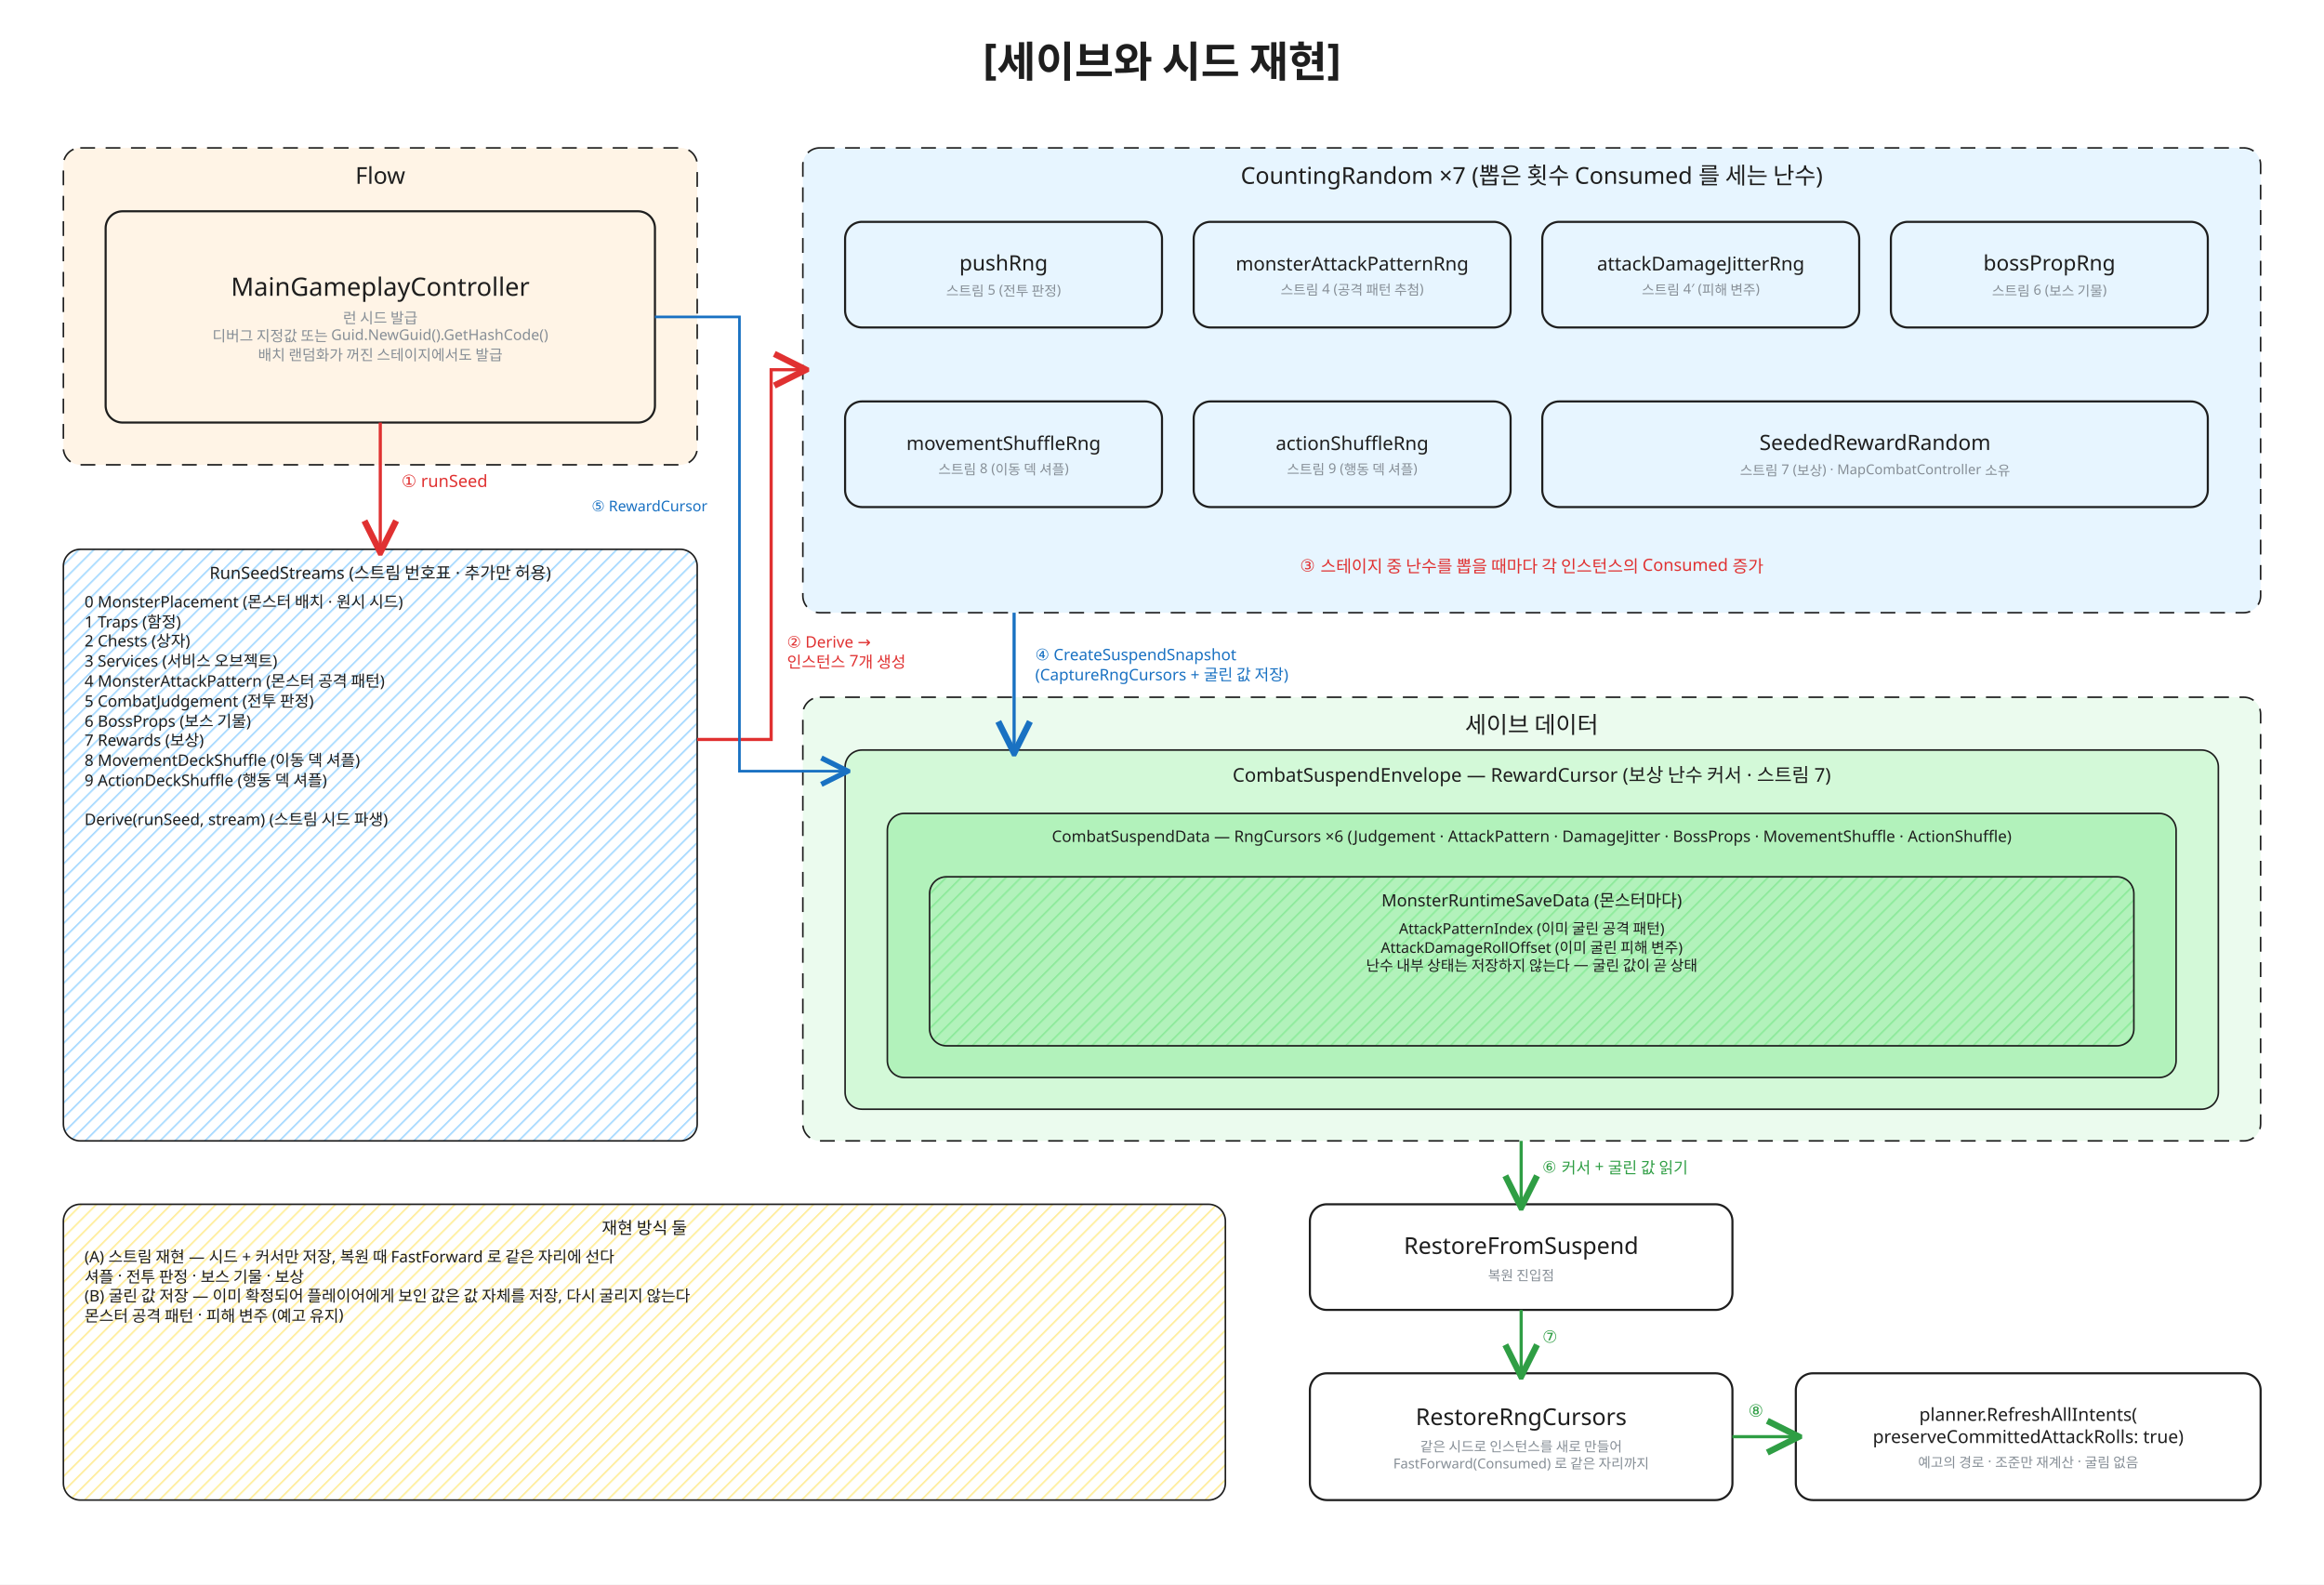
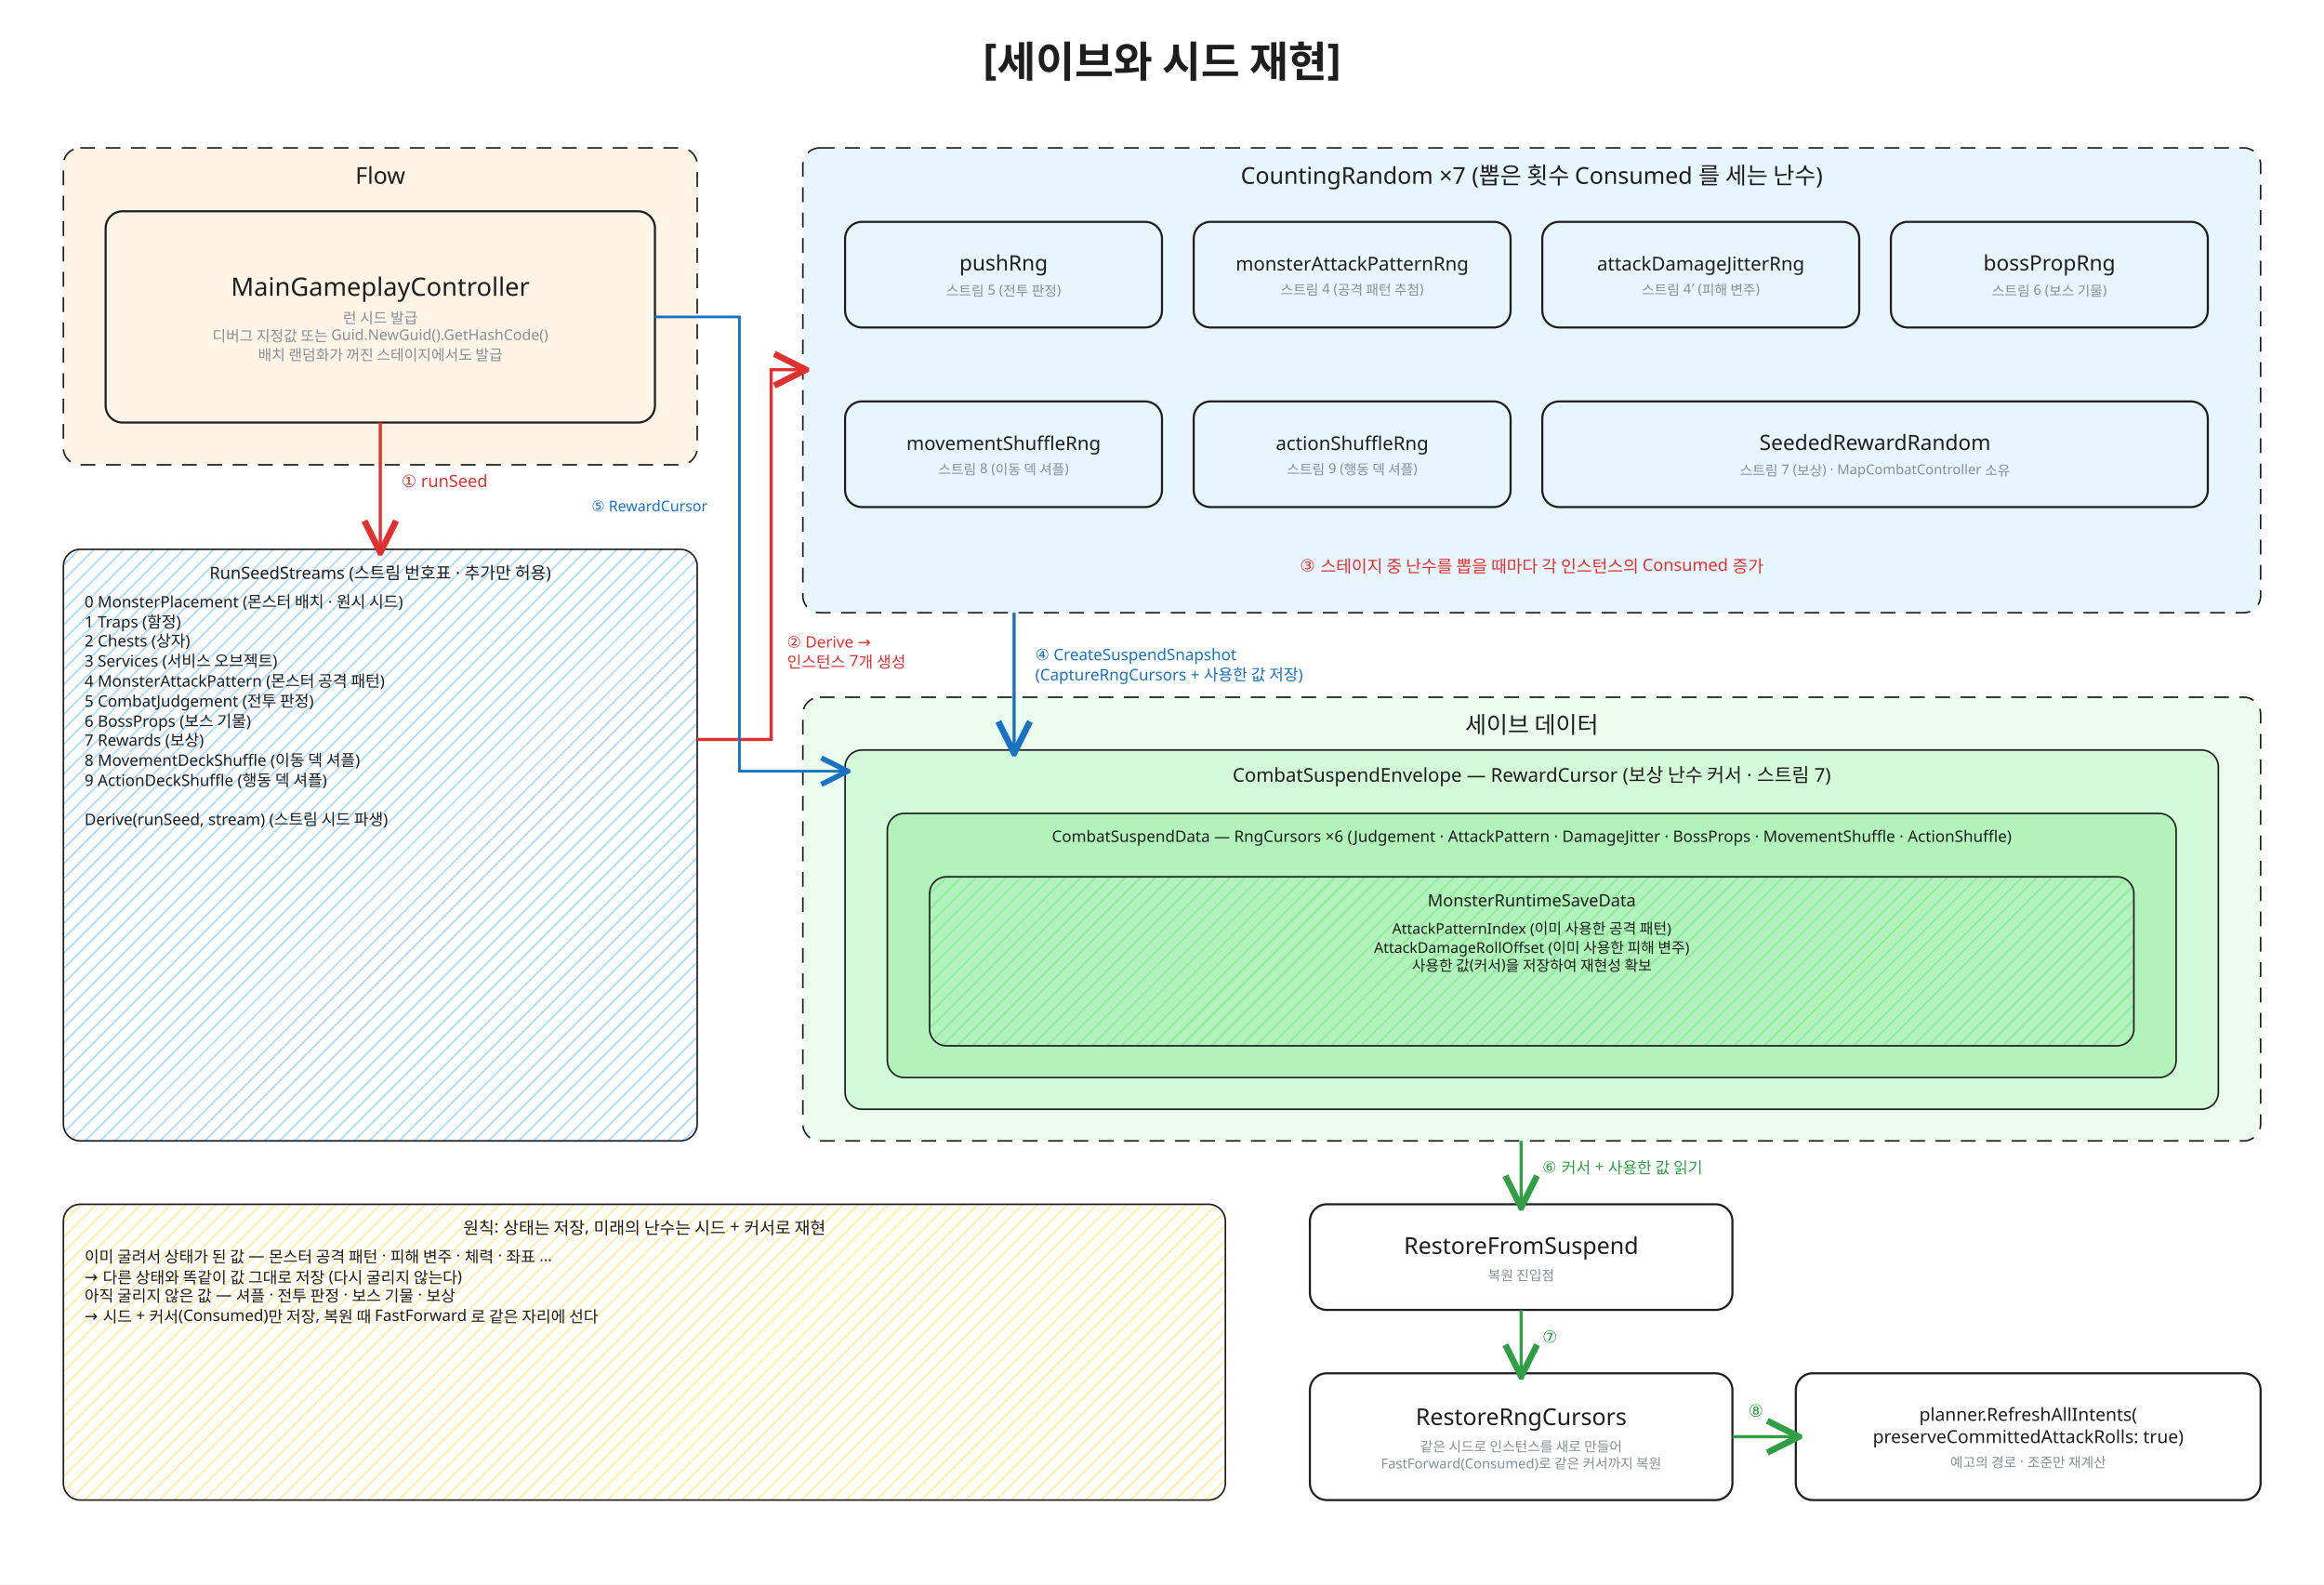
<svg xmlns="http://www.w3.org/2000/svg" width="2200" height="1500" viewBox="0 0 2200 1500">
  <defs>
    <pattern id="ha5d8ff" patternUnits="userSpaceOnUse" width="10" height="10" patternTransform="rotate(45)">
      <line x1="0" y1="0" x2="0" y2="10" stroke="#a5d8ff" stroke-width="3" />
    </pattern>
    <pattern id="h8ce99a" patternUnits="userSpaceOnUse" width="10" height="10" patternTransform="rotate(45)">
      <line x1="0" y1="0" x2="0" y2="10" stroke="#8ce99a" stroke-width="3" />
    </pattern>
    <pattern id="hffec99" patternUnits="userSpaceOnUse" width="10" height="10" patternTransform="rotate(45)">
      <line x1="0" y1="0" x2="0" y2="10" stroke="#ffec99" stroke-width="3" />
    </pattern>
    <marker id="ahe03131" markerWidth="12" markerHeight="12" refX="10" refY="6" orient="auto">
      <path d="M1,1 L11,6 L1,11" fill="none" stroke="#e03131" stroke-width="2" />
    </marker>
    <marker id="ase03131" markerWidth="12" markerHeight="12" refX="2" refY="6" orient="auto">
      <path d="M11,1 L1,6 L11,11" fill="none" stroke="#e03131" stroke-width="2" />
    </marker>
    <marker id="ah1971c2" markerWidth="12" markerHeight="12" refX="10" refY="6" orient="auto">
      <path d="M1,1 L11,6 L1,11" fill="none" stroke="#1971c2" stroke-width="2" />
    </marker>
    <marker id="as1971c2" markerWidth="12" markerHeight="12" refX="2" refY="6" orient="auto">
      <path d="M11,1 L1,6 L11,11" fill="none" stroke="#1971c2" stroke-width="2" />
    </marker>
    <marker id="ah2f9e44" markerWidth="12" markerHeight="12" refX="10" refY="6" orient="auto">
      <path d="M1,1 L11,6 L1,11" fill="none" stroke="#2f9e44" stroke-width="2" />
    </marker>
    <marker id="as2f9e44" markerWidth="12" markerHeight="12" refX="2" refY="6" orient="auto">
      <path d="M11,1 L1,6 L11,11" fill="none" stroke="#2f9e44" stroke-width="2" />
    </marker>
  </defs>
  <rect width="100%" height="100%" fill="#ffffff" />
  <text x="1100" y="70" font-size="40" fill="#1e1e1e" text-anchor="middle" font-family="Virgil, 'Segoe Print', 'Comic Sans MS', 'Apple SD Gothic Neo', 'Noto Sans KR', sans-serif" font-weight="bold">[세이브와 시드 재현]</text>
  <rect x="60" y="140" width="600" height="300" rx="16" fill="#fff4e6" stroke="#1e1e1e" stroke-width="1.5" stroke-dasharray="14,10" />
  <text x="360" y="174" font-size="22" fill="#1e1e1e" text-anchor="middle" font-family="Virgil, 'Segoe Print', 'Comic Sans MS', 'Apple SD Gothic Neo', 'Noto Sans KR', sans-serif" font-weight="normal">Flow</text>
  <rect x="100" y="200" width="520" height="200" rx="16" fill="none" stroke="#1e1e1e" stroke-width="2" />
  <text x="360" y="280" font-size="24" fill="#1e1e1e" text-anchor="middle" font-family="Virgil, 'Segoe Print', 'Comic Sans MS', 'Apple SD Gothic Neo', 'Noto Sans KR', sans-serif" font-weight="normal">MainGameplayController</text>
  <text x="360" y="306" font-size="14" fill="#868e96" text-anchor="middle" font-family="Virgil, 'Segoe Print', 'Comic Sans MS', 'Apple SD Gothic Neo', 'Noto Sans KR', sans-serif" font-weight="normal">런 시드 발급</text>
  <text x="360" y="323" font-size="14" fill="#868e96" text-anchor="middle" font-family="Virgil, 'Segoe Print', 'Comic Sans MS', 'Apple SD Gothic Neo', 'Noto Sans KR', sans-serif" font-weight="normal">디버그 지정값 또는 Guid.NewGuid().GetHashCode()</text>
  <text x="360" y="341" font-size="14" fill="#868e96" text-anchor="middle" font-family="Virgil, 'Segoe Print', 'Comic Sans MS', 'Apple SD Gothic Neo', 'Noto Sans KR', sans-serif" font-weight="normal">배치 랜덤화가 꺼진 스테이지에서도 발급</text>
  <rect x="60" y="520" width="600" height="560" rx="16" fill="url(#ha5d8ff)" stroke="#1e1e1e" stroke-width="1.5" />
  <text x="360" y="548" font-size="16" fill="#1e1e1e" text-anchor="middle" font-family="Virgil, 'Segoe Print', 'Comic Sans MS', 'Apple SD Gothic Neo', 'Noto Sans KR', sans-serif" font-weight="normal">RunSeedStreams (스트림 번호표 · 추가만 허용)</text>
  <text x="80" y="575" font-size="15" fill="#1e1e1e" text-anchor="start" font-family="Virgil, 'Segoe Print', 'Comic Sans MS', 'Apple SD Gothic Neo', 'Noto Sans KR', sans-serif" font-weight="normal">0  MonsterPlacement  (몬스터 배치 · 원시 시드)</text>
  <text x="80" y="594" font-size="15" fill="#1e1e1e" text-anchor="start" font-family="Virgil, 'Segoe Print', 'Comic Sans MS', 'Apple SD Gothic Neo', 'Noto Sans KR', sans-serif" font-weight="normal">1  Traps  (함정)</text>
  <text x="80" y="612" font-size="15" fill="#1e1e1e" text-anchor="start" font-family="Virgil, 'Segoe Print', 'Comic Sans MS', 'Apple SD Gothic Neo', 'Noto Sans KR', sans-serif" font-weight="normal">2  Chests  (상자)</text>
  <text x="80" y="631" font-size="15" fill="#1e1e1e" text-anchor="start" font-family="Virgil, 'Segoe Print', 'Comic Sans MS', 'Apple SD Gothic Neo', 'Noto Sans KR', sans-serif" font-weight="normal">3  Services  (서비스 오브젝트)</text>
  <text x="80" y="650" font-size="15" fill="#1e1e1e" text-anchor="start" font-family="Virgil, 'Segoe Print', 'Comic Sans MS', 'Apple SD Gothic Neo', 'Noto Sans KR', sans-serif" font-weight="normal">4  MonsterAttackPattern  (몬스터 공격 패턴)</text>
  <text x="80" y="669" font-size="15" fill="#1e1e1e" text-anchor="start" font-family="Virgil, 'Segoe Print', 'Comic Sans MS', 'Apple SD Gothic Neo', 'Noto Sans KR', sans-serif" font-weight="normal">5  CombatJudgement  (전투 판정)</text>
  <text x="80" y="688" font-size="15" fill="#1e1e1e" text-anchor="start" font-family="Virgil, 'Segoe Print', 'Comic Sans MS', 'Apple SD Gothic Neo', 'Noto Sans KR', sans-serif" font-weight="normal">6  BossProps  (보스 기물)</text>
  <text x="80" y="706" font-size="15" fill="#1e1e1e" text-anchor="start" font-family="Virgil, 'Segoe Print', 'Comic Sans MS', 'Apple SD Gothic Neo', 'Noto Sans KR', sans-serif" font-weight="normal">7  Rewards  (보상)</text>
  <text x="80" y="725" font-size="15" fill="#1e1e1e" text-anchor="start" font-family="Virgil, 'Segoe Print', 'Comic Sans MS', 'Apple SD Gothic Neo', 'Noto Sans KR', sans-serif" font-weight="normal">8  MovementDeckShuffle  (이동 덱 셔플)</text>
  <text x="80" y="744" font-size="15" fill="#1e1e1e" text-anchor="start" font-family="Virgil, 'Segoe Print', 'Comic Sans MS', 'Apple SD Gothic Neo', 'Noto Sans KR', sans-serif" font-weight="normal">9  ActionDeckShuffle  (행동 덱 셔플)</text>
  <text x="80" y="762" font-size="15" fill="#1e1e1e" text-anchor="start" font-family="Virgil, 'Segoe Print', 'Comic Sans MS', 'Apple SD Gothic Neo', 'Noto Sans KR', sans-serif" font-weight="normal" />
  <text x="80" y="781" font-size="15" fill="#1e1e1e" text-anchor="start" font-family="Virgil, 'Segoe Print', 'Comic Sans MS', 'Apple SD Gothic Neo', 'Noto Sans KR', sans-serif" font-weight="normal">Derive(runSeed, stream)  (스트림 시드 파생)</text>
  <polyline points="360,400 360,520" fill="none" stroke="#e03131" stroke-width="3" marker-end="url(#ahe03131)" />
  <text x="380" y="461" font-size="16" fill="#e03131" text-anchor="start" font-family="Virgil, 'Segoe Print', 'Comic Sans MS', 'Apple SD Gothic Neo', 'Noto Sans KR', sans-serif" font-weight="normal">① runSeed</text>
  <rect x="760" y="140" width="1380" height="440" rx="16" fill="#e7f5ff" stroke="#1e1e1e" stroke-width="1.5" stroke-dasharray="14,10" />
  <text x="1450" y="174" font-size="22" fill="#1e1e1e" text-anchor="middle" font-family="Virgil, 'Segoe Print', 'Comic Sans MS', 'Apple SD Gothic Neo', 'Noto Sans KR', sans-serif" font-weight="normal">CountingRandom ×7 (뽑은 횟수 Consumed 를 세는 난수)</text>
  <rect x="800" y="210" width="300" height="100" rx="16" fill="none" stroke="#1e1e1e" stroke-width="2" />
  <text x="950" y="256" font-size="20" fill="#1e1e1e" text-anchor="middle" font-family="Virgil, 'Segoe Print', 'Comic Sans MS', 'Apple SD Gothic Neo', 'Noto Sans KR', sans-serif" font-weight="normal">pushRng</text>
  <text x="950" y="280" font-size="13" fill="#868e96" text-anchor="middle" font-family="Virgil, 'Segoe Print', 'Comic Sans MS', 'Apple SD Gothic Neo', 'Noto Sans KR', sans-serif" font-weight="normal">스트림 5 (전투 판정)</text>
  <rect x="1130" y="210" width="300" height="100" rx="16" fill="none" stroke="#1e1e1e" stroke-width="2" />
  <text x="1280" y="256" font-size="18" fill="#1e1e1e" text-anchor="middle" font-family="Virgil, 'Segoe Print', 'Comic Sans MS', 'Apple SD Gothic Neo', 'Noto Sans KR', sans-serif" font-weight="normal">monsterAttackPatternRng</text>
  <text x="1280" y="279" font-size="13" fill="#868e96" text-anchor="middle" font-family="Virgil, 'Segoe Print', 'Comic Sans MS', 'Apple SD Gothic Neo', 'Noto Sans KR', sans-serif" font-weight="normal">스트림 4 (공격 패턴 추첨)</text>
  <rect x="1460" y="210" width="300" height="100" rx="16" fill="none" stroke="#1e1e1e" stroke-width="2" />
  <text x="1610" y="256" font-size="18" fill="#1e1e1e" text-anchor="middle" font-family="Virgil, 'Segoe Print', 'Comic Sans MS', 'Apple SD Gothic Neo', 'Noto Sans KR', sans-serif" font-weight="normal">attackDamageJitterRng</text>
  <text x="1610" y="279" font-size="13" fill="#868e96" text-anchor="middle" font-family="Virgil, 'Segoe Print', 'Comic Sans MS', 'Apple SD Gothic Neo', 'Noto Sans KR', sans-serif" font-weight="normal">스트림 4′ (피해 변주)</text>
  <rect x="1790" y="210" width="300" height="100" rx="16" fill="none" stroke="#1e1e1e" stroke-width="2" />
  <text x="1940" y="256" font-size="20" fill="#1e1e1e" text-anchor="middle" font-family="Virgil, 'Segoe Print', 'Comic Sans MS', 'Apple SD Gothic Neo', 'Noto Sans KR', sans-serif" font-weight="normal">bossPropRng</text>
  <text x="1940" y="280" font-size="13" fill="#868e96" text-anchor="middle" font-family="Virgil, 'Segoe Print', 'Comic Sans MS', 'Apple SD Gothic Neo', 'Noto Sans KR', sans-serif" font-weight="normal">스트림 6 (보스 기물)</text>
  <rect x="800" y="380" width="300" height="100" rx="16" fill="none" stroke="#1e1e1e" stroke-width="2" />
  <text x="950" y="426" font-size="18" fill="#1e1e1e" text-anchor="middle" font-family="Virgil, 'Segoe Print', 'Comic Sans MS', 'Apple SD Gothic Neo', 'Noto Sans KR', sans-serif" font-weight="normal">movementShuffleRng</text>
  <text x="950" y="449" font-size="13" fill="#868e96" text-anchor="middle" font-family="Virgil, 'Segoe Print', 'Comic Sans MS', 'Apple SD Gothic Neo', 'Noto Sans KR', sans-serif" font-weight="normal">스트림 8 (이동 덱 셔플)</text>
  <rect x="1130" y="380" width="300" height="100" rx="16" fill="none" stroke="#1e1e1e" stroke-width="2" />
  <text x="1280" y="426" font-size="18" fill="#1e1e1e" text-anchor="middle" font-family="Virgil, 'Segoe Print', 'Comic Sans MS', 'Apple SD Gothic Neo', 'Noto Sans KR', sans-serif" font-weight="normal">actionShuffleRng</text>
  <text x="1280" y="449" font-size="13" fill="#868e96" text-anchor="middle" font-family="Virgil, 'Segoe Print', 'Comic Sans MS', 'Apple SD Gothic Neo', 'Noto Sans KR', sans-serif" font-weight="normal">스트림 9 (행동 덱 셔플)</text>
  <rect x="1460" y="380" width="630" height="100" rx="16" fill="none" stroke="#1e1e1e" stroke-width="2" />
  <text x="1775" y="426" font-size="20" fill="#1e1e1e" text-anchor="middle" font-family="Virgil, 'Segoe Print', 'Comic Sans MS', 'Apple SD Gothic Neo', 'Noto Sans KR', sans-serif" font-weight="normal">SeededRewardRandom</text>
  <text x="1775" y="450" font-size="13" fill="#868e96" text-anchor="middle" font-family="Virgil, 'Segoe Print', 'Comic Sans MS', 'Apple SD Gothic Neo', 'Noto Sans KR', sans-serif" font-weight="normal">스트림 7 (보상) · MapCombatController 소유</text>
  <text x="1450" y="541" font-size="16" fill="#e03131" text-anchor="middle" font-family="Virgil, 'Segoe Print', 'Comic Sans MS', 'Apple SD Gothic Neo', 'Noto Sans KR', sans-serif" font-weight="normal">③ 스테이지 중 난수를 뽑을 때마다 각 인스턴스의 Consumed 증가</text>
  <polyline points="660,700 730,700 730,350 760,350" fill="none" stroke="#e03131" stroke-width="3" marker-end="url(#ahe03131)" />
  <text x="745" y="613" font-size="15" fill="#e03131" text-anchor="start" font-family="Virgil, 'Segoe Print', 'Comic Sans MS', 'Apple SD Gothic Neo', 'Noto Sans KR', sans-serif" font-weight="normal">② Derive →</text>
  <text x="745" y="632" font-size="15" fill="#e03131" text-anchor="start" font-family="Virgil, 'Segoe Print', 'Comic Sans MS', 'Apple SD Gothic Neo', 'Noto Sans KR', sans-serif" font-weight="normal">인스턴스 7개 생성</text>
  <rect x="760" y="660" width="1380" height="420" rx="16" fill="#ebfbee" stroke="#1e1e1e" stroke-width="1.5" stroke-dasharray="14,10" />
  <text x="1450" y="694" font-size="22" fill="#1e1e1e" text-anchor="middle" font-family="Virgil, 'Segoe Print', 'Comic Sans MS', 'Apple SD Gothic Neo', 'Noto Sans KR', sans-serif" font-weight="normal">세이브 데이터</text>
  <rect x="800" y="710" width="1300" height="340" rx="16" fill="#d3f9d8" stroke="#1e1e1e" stroke-width="1.5" />
  <text x="1450" y="740" font-size="18" fill="#1e1e1e" text-anchor="middle" font-family="Virgil, 'Segoe Print', 'Comic Sans MS', 'Apple SD Gothic Neo', 'Noto Sans KR', sans-serif" font-weight="normal">CombatSuspendEnvelope  —  RewardCursor  (보상 난수 커서 · 스트림 7)</text>
  <rect x="840" y="770" width="1220" height="250" rx="16" fill="#b2f2bb" stroke="#1e1e1e" stroke-width="1.5" />
  <text x="1450" y="797" font-size="15" fill="#1e1e1e" text-anchor="middle" font-family="Virgil, 'Segoe Print', 'Comic Sans MS', 'Apple SD Gothic Neo', 'Noto Sans KR', sans-serif" font-weight="normal">CombatSuspendData  —  RngCursors ×6  (Judgement · AttackPattern · DamageJitter · BossProps · MovementShuffle · ActionShuffle)</text>
  <rect x="880" y="830" width="1140" height="160" rx="16" fill="url(#h8ce99a)" stroke="#1e1e1e" stroke-width="1.5" />
-   <text x="1450" y="858" font-size="16" fill="#1e1e1e" text-anchor="middle" font-family="Virgil, 'Segoe Print', 'Comic Sans MS', 'Apple SD Gothic Neo', 'Noto Sans KR', sans-serif" font-weight="normal">MonsterRuntimeSaveData (몬스터마다)</text>
-   <text x="1450" y="884" font-size="14" fill="#1e1e1e" text-anchor="middle" font-family="Virgil, 'Segoe Print', 'Comic Sans MS', 'Apple SD Gothic Neo', 'Noto Sans KR', sans-serif" font-weight="normal">AttackPatternIndex  (이미 굴린 공격 패턴)</text>
-   <text x="1450" y="902" font-size="14" fill="#1e1e1e" text-anchor="middle" font-family="Virgil, 'Segoe Print', 'Comic Sans MS', 'Apple SD Gothic Neo', 'Noto Sans KR', sans-serif" font-weight="normal">AttackDamageRollOffset  (이미 굴린 피해 변주)</text>
-   <text x="1450" y="919" font-size="14" fill="#1e1e1e" text-anchor="middle" font-family="Virgil, 'Segoe Print', 'Comic Sans MS', 'Apple SD Gothic Neo', 'Noto Sans KR', sans-serif" font-weight="normal">난수 내부 상태는 저장하지 않는다 — 굴린 값이 곧 상태</text>
+   <text x="1450" y="858" font-size="16" fill="#1e1e1e" text-anchor="middle" font-family="Virgil, 'Segoe Print', 'Comic Sans MS', 'Apple SD Gothic Neo', 'Noto Sans KR', sans-serif" font-weight="normal">MonsterRuntimeSaveData</text>
+   <text x="1450" y="884" font-size="14" fill="#1e1e1e" text-anchor="middle" font-family="Virgil, 'Segoe Print', 'Comic Sans MS', 'Apple SD Gothic Neo', 'Noto Sans KR', sans-serif" font-weight="normal">AttackPatternIndex  (이미 사용한 공격 패턴)</text>
+   <text x="1450" y="902" font-size="14" fill="#1e1e1e" text-anchor="middle" font-family="Virgil, 'Segoe Print', 'Comic Sans MS', 'Apple SD Gothic Neo', 'Noto Sans KR', sans-serif" font-weight="normal">AttackDamageRollOffset  (이미 사용한 피해 변주)</text>
+   <text x="1450" y="919" font-size="14" fill="#1e1e1e" text-anchor="middle" font-family="Virgil, 'Segoe Print', 'Comic Sans MS', 'Apple SD Gothic Neo', 'Noto Sans KR', sans-serif" font-weight="normal">사용한 값(커서)을 저장하여 재현성 확보</text>
  <polyline points="960,580 960,710" fill="none" stroke="#1971c2" stroke-width="3" marker-end="url(#ah1971c2)" />
  <text x="980" y="625" font-size="15" fill="#1971c2" text-anchor="start" font-family="Virgil, 'Segoe Print', 'Comic Sans MS', 'Apple SD Gothic Neo', 'Noto Sans KR', sans-serif" font-weight="normal">④ CreateSuspendSnapshot</text>
-   <text x="980" y="644" font-size="15" fill="#1971c2" text-anchor="start" font-family="Virgil, 'Segoe Print', 'Comic Sans MS', 'Apple SD Gothic Neo', 'Noto Sans KR', sans-serif" font-weight="normal">(CaptureRngCursors + 굴린 값 저장)</text>
+   <text x="980" y="644" font-size="15" fill="#1971c2" text-anchor="start" font-family="Virgil, 'Segoe Print', 'Comic Sans MS', 'Apple SD Gothic Neo', 'Noto Sans KR', sans-serif" font-weight="normal">(CaptureRngCursors + 사용한 값 저장)</text>
  <polyline points="620,300 700,300 700,730 800,730" fill="none" stroke="#1971c2" stroke-width="2.5" marker-end="url(#ah1971c2)" />
  <text x="560" y="484" font-size="14" fill="#1971c2" text-anchor="start" font-family="Virgil, 'Segoe Print', 'Comic Sans MS', 'Apple SD Gothic Neo', 'Noto Sans KR', sans-serif" font-weight="normal">⑤ RewardCursor</text>
  <rect x="1240" y="1140" width="400" height="100" rx="16" fill="none" stroke="#1e1e1e" stroke-width="2" />
  <text x="1440" y="1187" font-size="22" fill="#1e1e1e" text-anchor="middle" font-family="Virgil, 'Segoe Print', 'Comic Sans MS', 'Apple SD Gothic Neo', 'Noto Sans KR', sans-serif" font-weight="normal">RestoreFromSuspend</text>
  <text x="1440" y="1212" font-size="13" fill="#868e96" text-anchor="middle" font-family="Virgil, 'Segoe Print', 'Comic Sans MS', 'Apple SD Gothic Neo', 'Noto Sans KR', sans-serif" font-weight="normal">복원 진입점</text>
  <polyline points="1440,1080 1440,1140" fill="none" stroke="#2f9e44" stroke-width="3" marker-end="url(#ah2f9e44)" />
-   <text x="1460" y="1110" font-size="15" fill="#2f9e44" text-anchor="start" font-family="Virgil, 'Segoe Print', 'Comic Sans MS', 'Apple SD Gothic Neo', 'Noto Sans KR', sans-serif" font-weight="normal">⑥ 커서 + 굴린 값 읽기</text>
+   <text x="1460" y="1110" font-size="15" fill="#2f9e44" text-anchor="start" font-family="Virgil, 'Segoe Print', 'Comic Sans MS', 'Apple SD Gothic Neo', 'Noto Sans KR', sans-serif" font-weight="normal">⑥ 커서 + 사용한 값 읽기</text>
  <rect x="1240" y="1300" width="400" height="120" rx="16" fill="none" stroke="#1e1e1e" stroke-width="2" />
  <text x="1440" y="1349" font-size="22" fill="#1e1e1e" text-anchor="middle" font-family="Virgil, 'Segoe Print', 'Comic Sans MS', 'Apple SD Gothic Neo', 'Noto Sans KR', sans-serif" font-weight="normal">RestoreRngCursors</text>
  <text x="1440" y="1374" font-size="13" fill="#868e96" text-anchor="middle" font-family="Virgil, 'Segoe Print', 'Comic Sans MS', 'Apple SD Gothic Neo', 'Noto Sans KR', sans-serif" font-weight="normal">같은 시드로 인스턴스를 새로 만들어</text>
-   <text x="1440" y="1390" font-size="13" fill="#868e96" text-anchor="middle" font-family="Virgil, 'Segoe Print', 'Comic Sans MS', 'Apple SD Gothic Neo', 'Noto Sans KR', sans-serif" font-weight="normal">FastForward(Consumed) 로 같은 자리까지</text>
+   <text x="1440" y="1390" font-size="13" fill="#868e96" text-anchor="middle" font-family="Virgil, 'Segoe Print', 'Comic Sans MS', 'Apple SD Gothic Neo', 'Noto Sans KR', sans-serif" font-weight="normal">FastForward(Consumed)로 같은 커서까지 복원</text>
  <polyline points="1440,1240 1440,1300" fill="none" stroke="#2f9e44" stroke-width="3" marker-end="url(#ah2f9e44)" />
  <text x="1460" y="1271" font-size="16" fill="#2f9e44" text-anchor="start" font-family="Virgil, 'Segoe Print', 'Comic Sans MS', 'Apple SD Gothic Neo', 'Noto Sans KR', sans-serif" font-weight="normal">⑦</text>
  <rect x="1700" y="1300" width="440" height="120" rx="16" fill="none" stroke="#1e1e1e" stroke-width="2" />
  <text x="1920" y="1345" font-size="17" fill="#1e1e1e" text-anchor="middle" font-family="Virgil, 'Segoe Print', 'Comic Sans MS', 'Apple SD Gothic Neo', 'Noto Sans KR', sans-serif" font-weight="normal">planner.RefreshAllIntents(</text>
  <text x="1920" y="1366" font-size="17" fill="#1e1e1e" text-anchor="middle" font-family="Virgil, 'Segoe Print', 'Comic Sans MS', 'Apple SD Gothic Neo', 'Noto Sans KR', sans-serif" font-weight="normal"> preserveCommittedAttackRolls: true)</text>
-   <text x="1920" y="1389" font-size="13" fill="#868e96" text-anchor="middle" font-family="Virgil, 'Segoe Print', 'Comic Sans MS', 'Apple SD Gothic Neo', 'Noto Sans KR', sans-serif" font-weight="normal">예고의 경로 · 조준만 재계산 · 굴림 없음</text>
+   <text x="1920" y="1389" font-size="13" fill="#868e96" text-anchor="middle" font-family="Virgil, 'Segoe Print', 'Comic Sans MS', 'Apple SD Gothic Neo', 'Noto Sans KR', sans-serif" font-weight="normal">예고의 경로 · 조준만 재계산</text>
  <polyline points="1640,1360 1700,1360" fill="none" stroke="#2f9e44" stroke-width="3" marker-end="url(#ah2f9e44)" />
  <text x="1655" y="1341" font-size="16" fill="#2f9e44" text-anchor="start" font-family="Virgil, 'Segoe Print', 'Comic Sans MS', 'Apple SD Gothic Neo', 'Noto Sans KR', sans-serif" font-weight="normal">⑧</text>
  <rect x="60" y="1140" width="1100" height="280" rx="16" fill="url(#hffec99)" stroke="#1e1e1e" stroke-width="1.5" />
-   <text x="610" y="1168" font-size="16" fill="#1e1e1e" text-anchor="middle" font-family="Virgil, 'Segoe Print', 'Comic Sans MS', 'Apple SD Gothic Neo', 'Noto Sans KR', sans-serif" font-weight="normal">재현 방식 둘</text>
-   <text x="80" y="1195" font-size="15" fill="#1e1e1e" text-anchor="start" font-family="Virgil, 'Segoe Print', 'Comic Sans MS', 'Apple SD Gothic Neo', 'Noto Sans KR', sans-serif" font-weight="normal">(A) 스트림 재현  — 시드 + 커서만 저장, 복원 때 FastForward 로 같은 자리에 선다</text>
-   <text x="80" y="1214" font-size="15" fill="#1e1e1e" text-anchor="start" font-family="Virgil, 'Segoe Print', 'Comic Sans MS', 'Apple SD Gothic Neo', 'Noto Sans KR', sans-serif" font-weight="normal">      셔플 · 전투 판정 · 보스 기물 · 보상</text>
-   <text x="80" y="1232" font-size="15" fill="#1e1e1e" text-anchor="start" font-family="Virgil, 'Segoe Print', 'Comic Sans MS', 'Apple SD Gothic Neo', 'Noto Sans KR', sans-serif" font-weight="normal">(B) 굴린 값 저장  — 이미 확정되어 플레이어에게 보인 값은 값 자체를 저장, 다시 굴리지 않는다</text>
-   <text x="80" y="1251" font-size="15" fill="#1e1e1e" text-anchor="start" font-family="Virgil, 'Segoe Print', 'Comic Sans MS', 'Apple SD Gothic Neo', 'Noto Sans KR', sans-serif" font-weight="normal">      몬스터 공격 패턴 · 피해 변주 (예고 유지)</text>
+   <text x="610" y="1168" font-size="16" fill="#1e1e1e" text-anchor="middle" font-family="Virgil, 'Segoe Print', 'Comic Sans MS', 'Apple SD Gothic Neo', 'Noto Sans KR', sans-serif" font-weight="normal">원칙: 상태는 저장, 미래의 난수는 시드 + 커서로 재현</text>
+   <text x="80" y="1195" font-size="15" fill="#1e1e1e" text-anchor="start" font-family="Virgil, 'Segoe Print', 'Comic Sans MS', 'Apple SD Gothic Neo', 'Noto Sans KR', sans-serif" font-weight="normal">이미 굴려서 상태가 된 값  — 몬스터 공격 패턴 · 피해 변주 · 체력 · 좌표 …</text>
+   <text x="80" y="1214" font-size="15" fill="#1e1e1e" text-anchor="start" font-family="Virgil, 'Segoe Print', 'Comic Sans MS', 'Apple SD Gothic Neo', 'Noto Sans KR', sans-serif" font-weight="normal">      → 다른 상태와 똑같이 값 그대로 저장 (다시 굴리지 않는다)</text>
+   <text x="80" y="1232" font-size="15" fill="#1e1e1e" text-anchor="start" font-family="Virgil, 'Segoe Print', 'Comic Sans MS', 'Apple SD Gothic Neo', 'Noto Sans KR', sans-serif" font-weight="normal">아직 굴리지 않은 값  — 셔플 · 전투 판정 · 보스 기물 · 보상</text>
+   <text x="80" y="1251" font-size="15" fill="#1e1e1e" text-anchor="start" font-family="Virgil, 'Segoe Print', 'Comic Sans MS', 'Apple SD Gothic Neo', 'Noto Sans KR', sans-serif" font-weight="normal">      → 시드 + 커서(Consumed)만 저장, 복원 때 FastForward 로 같은 자리에 선다</text>
</svg>
